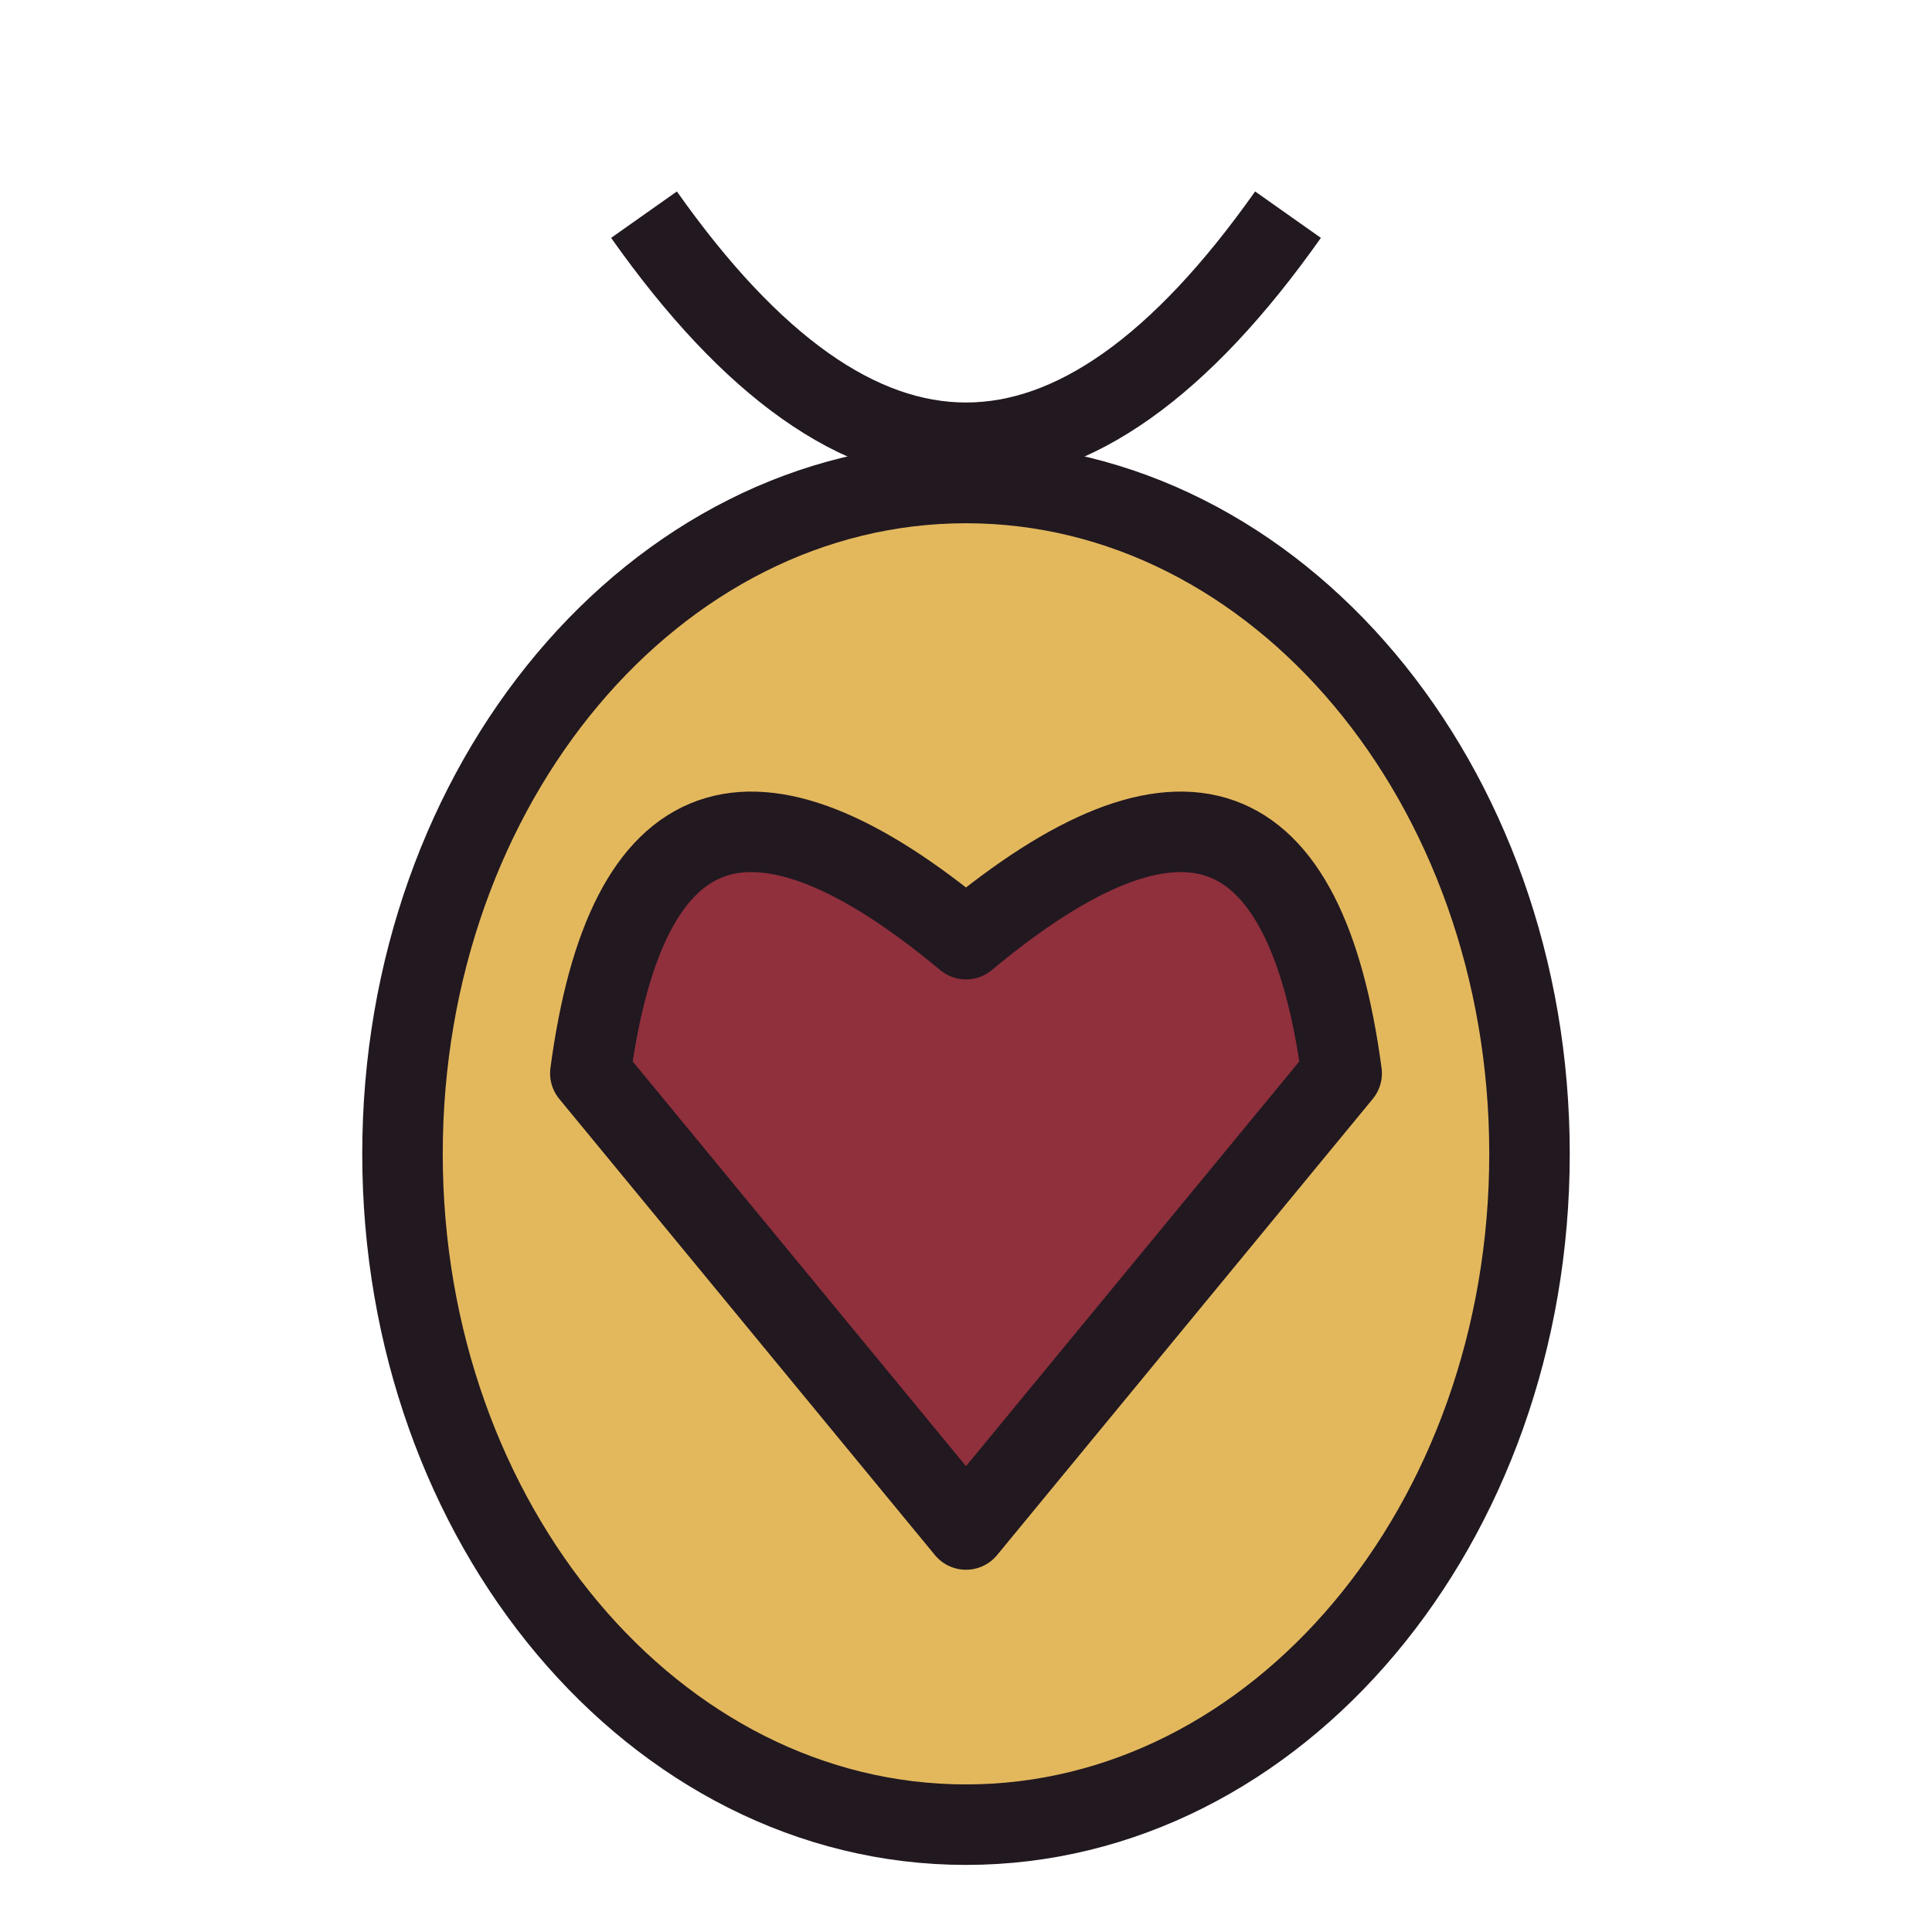
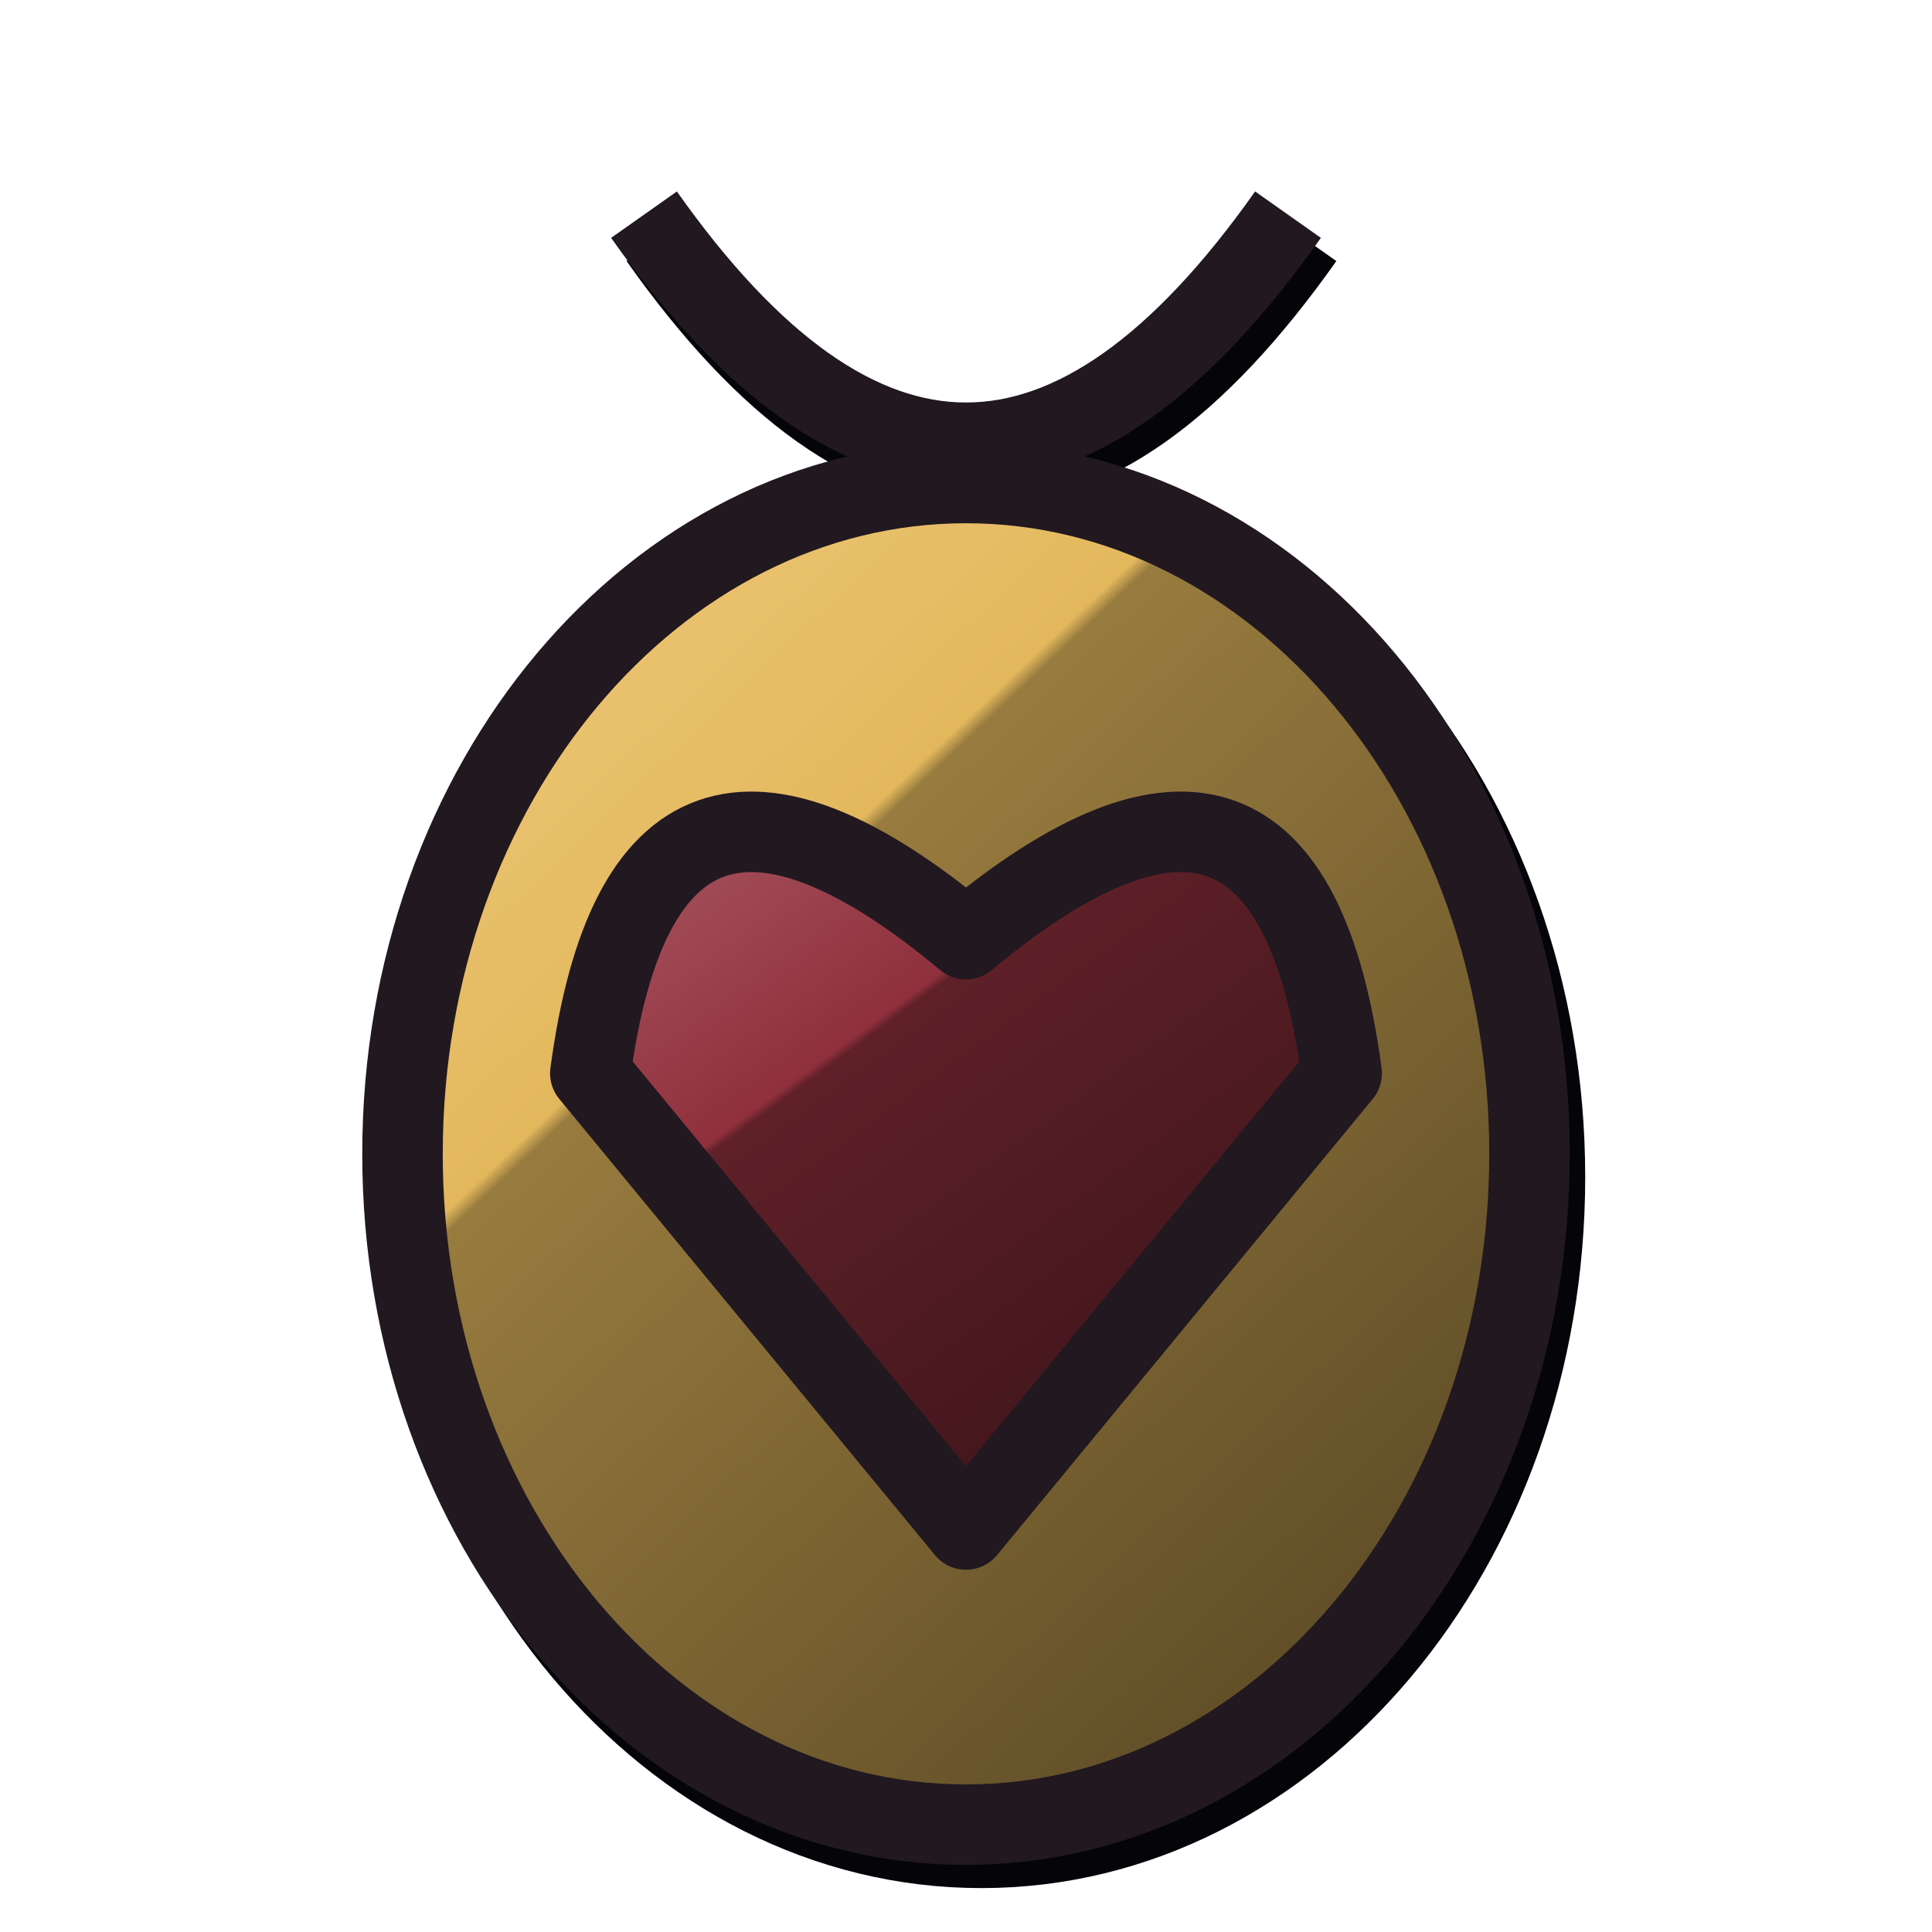
<svg xmlns="http://www.w3.org/2000/svg" width="128" height="128" viewBox="0 0 72 72">
-   <g fill="#e3b85d" stroke="#211820" stroke-width="3" stroke-linejoin="round">
-     <path d="M24 8 Q36 25 48 8" fill="none" />
-     <ellipse cx="36" cy="43" rx="21" ry="25" />
-     <path d="M36 57 L22 40 Q24 25 36 35 Q48 25 50 40Z" fill="#8f303c" />
+   <defs>
+     <clipPath id="inkSilhouette">
+       <g fill="#e3b85d" stroke="#211820" stroke-width="3" stroke-linejoin="round">
+         <path d="M24 8 Q36 25 48 8" fill="none" />
+         <ellipse cx="36" cy="43" rx="21" ry="25" />
+         <path d="M36 57 L22 40 Q24 25 36 35 Q48 25 50 40Z" fill="#8f303c" />
+       </g>
+     </clipPath>
+     <linearGradient id="inkMetal0" x1="0" y1="0" x2="0.8" y2="1">
+       <stop offset="0" stop-color="#f0cc7f" />
+       <stop offset=".35" stop-color="#e3b85d" />
+       <stop offset=".36" stop-color="#987b3e" />
+       <stop offset="1" stop-color="#5a4925" />
+     </linearGradient>
+     <linearGradient id="inkMetal1" x1="0" y1="0" x2="0.8" y2="1">
+       <stop offset="0" stop-color="#a95863" />
+       <stop offset=".35" stop-color="#8f303c" />
+       <stop offset=".36" stop-color="#5f2028" />
+       <stop offset="1" stop-color="#391318" />
+     </linearGradient>
+   </defs>
+   <g transform="translate(0.576 0.864)" stroke="#050409" stroke-width="1.728" stroke-linejoin="round">
+     <g fill="url(#inkMetal0)" stroke="#211820" stroke-width="3" stroke-linejoin="round">
+       <path d="M24 8 Q36 25 48 8" fill="none" stroke="#050409" />
+       <ellipse cx="36" cy="43" rx="21" ry="25" fill="#050409" stroke="#050409" />
+       <path d="M36 57 L22 40 Q24 25 36 35 Q48 25 50 40Z" fill="#050409" stroke="#050409" />
+     </g>
+   </g>
+   <g>
+     <g fill="url(#inkMetal0)" stroke="#211820" stroke-width="3" stroke-linejoin="round">
+       <path d="M24 8 Q36 25 48 8" fill="none" />
+       <ellipse cx="36" cy="43" rx="21" ry="25" />
+       <path d="M36 57 L22 40 Q24 25 36 35 Q48 25 50 40Z" fill="url(#inkMetal1)" />
+     </g>
+   </g>
+   <g clip-path="url(#inkSilhouette)">
+     <path d="M15.84 25.2L57.6 12.96" fill="none" stroke="#FFE3A0" stroke-width="0.936" opacity=".9" />
+     <path d="M15.84 25.2L57.6 12.96" fill="none" stroke="#FFF4DE" stroke-width="0.288" opacity=".95" />
  </g>
</svg>
